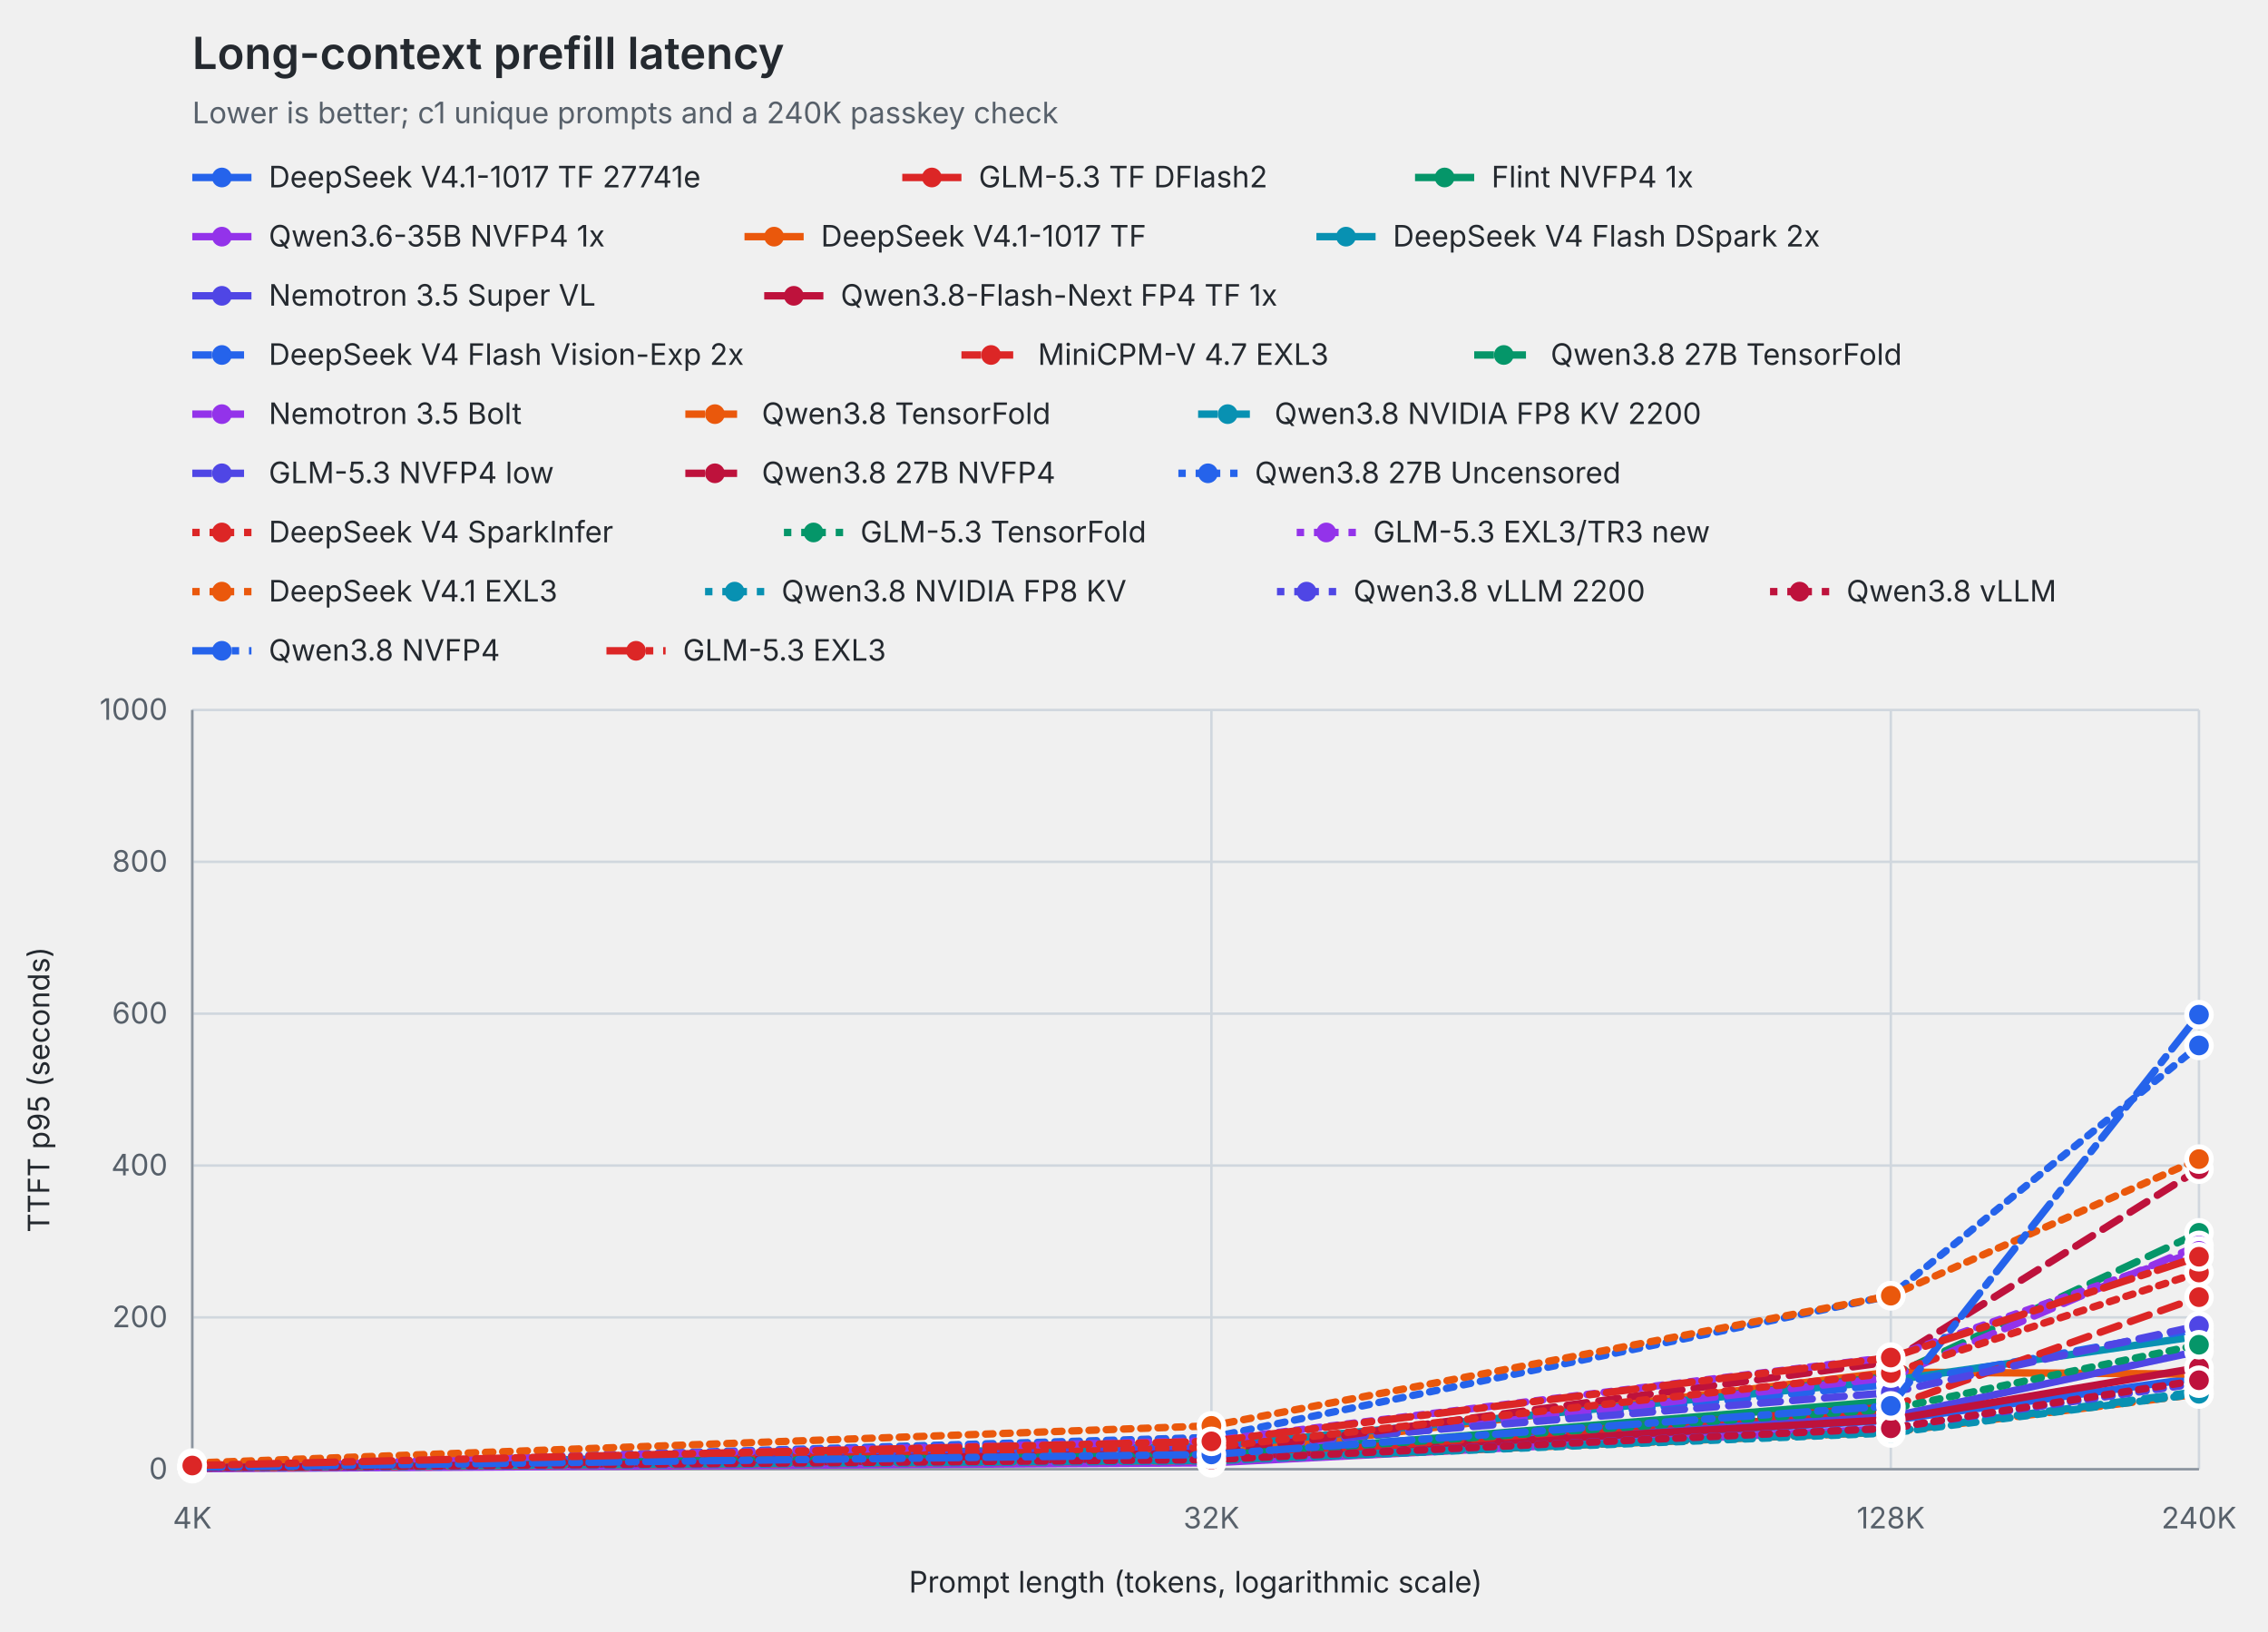
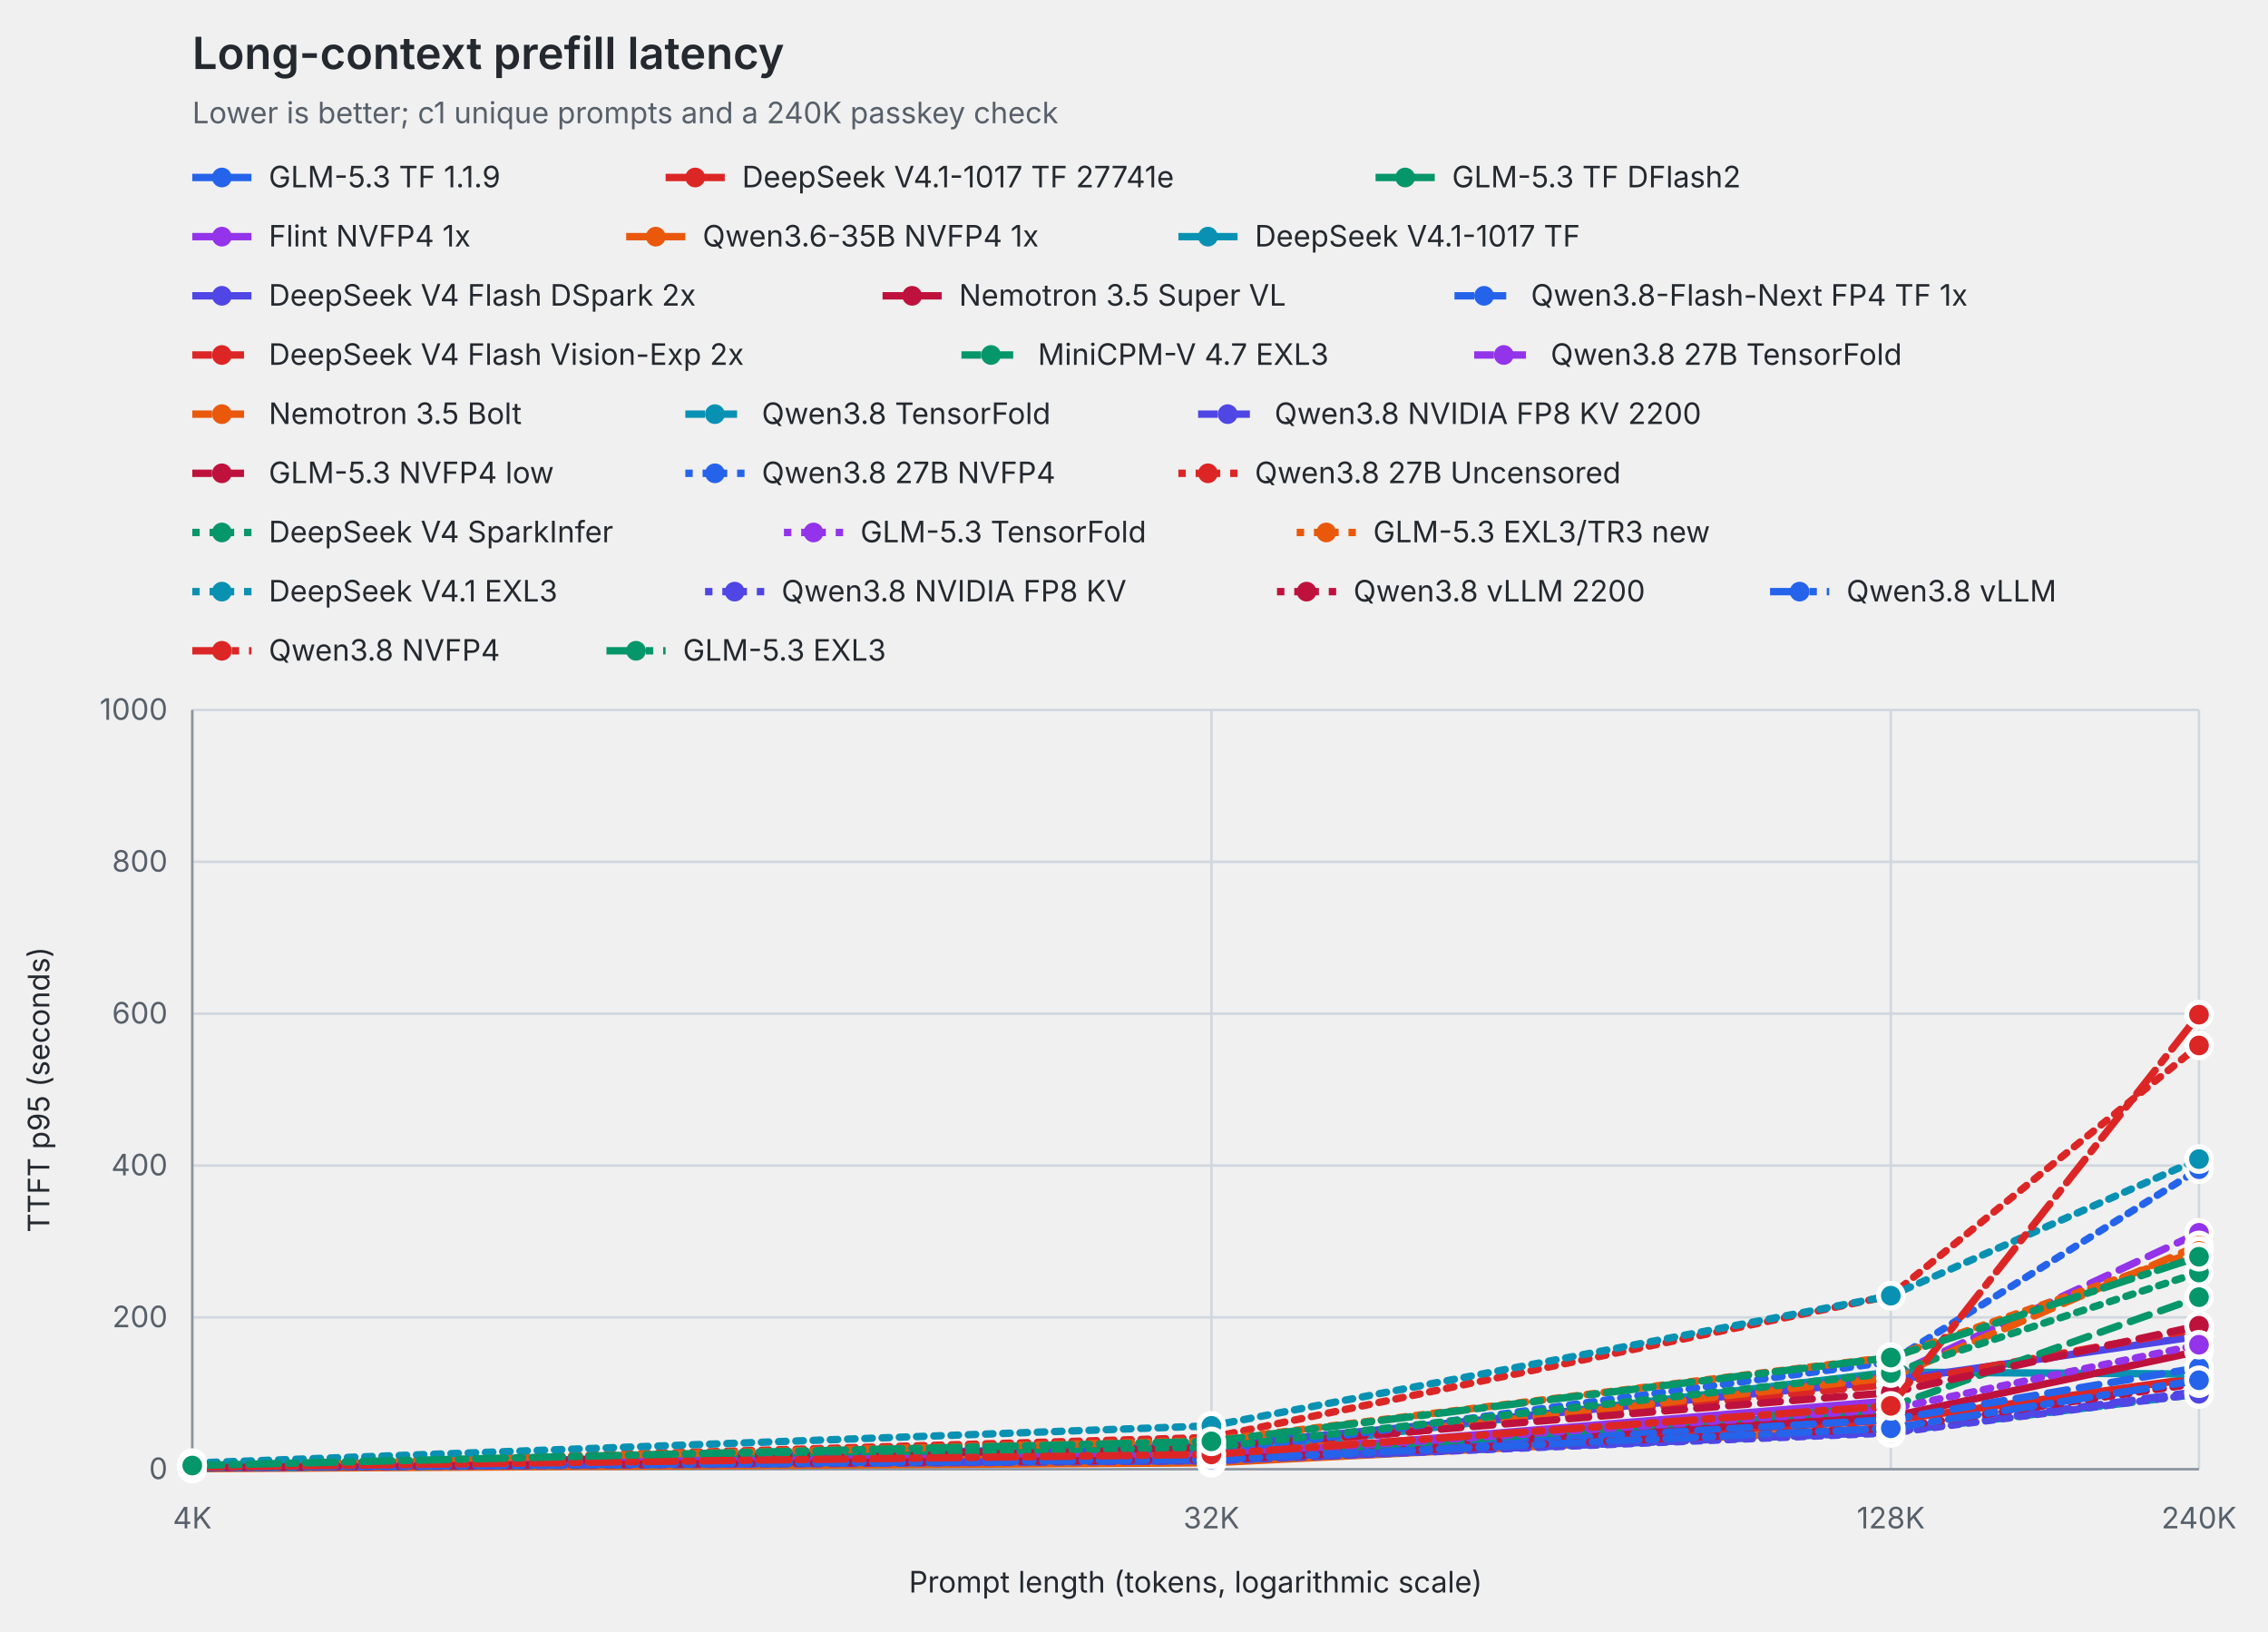
<svg xmlns="http://www.w3.org/2000/svg" width="920" height="662" viewBox="0 0 920 662" role="img" aria-labelledby="title desc">
  <style>
    :root { color-scheme: light dark; }
    text { font-family: ui-sans-serif, system-ui, -apple-system, BlinkMacSystemFont, "Segoe UI", sans-serif; fill: #24292f; font-size: 12px; }
    .title { font-size: 18px; font-weight: 600; }
    .subtitle, .tick { fill: #57606a; }
    .grid { stroke: #d0d7de; stroke-width: 1; }
    .axis { stroke: #8c959f; stroke-width: 1; }
    .series { fill: none; stroke-width: 3; stroke-linejoin: round; stroke-linecap: round; }
    .marker { stroke: #ffffff; stroke-width: 2; }
    @media (prefers-color-scheme: dark) {
      text { fill: #f0f6fc; }
      .subtitle, .tick { fill: #8c959f; }
      .grid { stroke: #30363d; }
      .axis { stroke: #6e7681; }
      .marker { stroke: #0d1117; }
    }
  </style>
  <text class="title" x="78" y="28">Long-context prefill latency</text>
  <text class="subtitle" x="78" y="50">Lower is better; c1 unique prompts and a 240K passkey check</text>
  <line x1="78" y1="72" x2="102" y2="72" stroke="#2563eb" stroke-width="3" stroke-dasharray="" />
  <circle cx="90" cy="72" r="4" fill="#2563eb" />
-   <text x="109" y="76">DeepSeek V4.1-1017 TF 27741e</text>
-   <line x1="366" y1="72" x2="390" y2="72" stroke="#dc2626" stroke-width="3" stroke-dasharray="" />
-   <circle cx="378" cy="72" r="4" fill="#dc2626" />
-   <text x="397" y="76">GLM-5.3 TF DFlash2</text>
-   <line x1="574" y1="72" x2="598" y2="72" stroke="#059669" stroke-width="3" stroke-dasharray="" />
-   <circle cx="586" cy="72" r="4" fill="#059669" />
-   <text x="605" y="76">Flint NVFP4 1x</text>
+   <text x="109" y="76">GLM-5.3 TF 1.1.9</text>
+   <line x1="270" y1="72" x2="294" y2="72" stroke="#dc2626" stroke-width="3" stroke-dasharray="" />
+   <circle cx="282" cy="72" r="4" fill="#dc2626" />
+   <text x="301" y="76">DeepSeek V4.1-1017 TF 27741e</text>
+   <line x1="558" y1="72" x2="582" y2="72" stroke="#059669" stroke-width="3" stroke-dasharray="" />
+   <circle cx="570" cy="72" r="4" fill="#059669" />
+   <text x="589" y="76">GLM-5.3 TF DFlash2</text>
  <line x1="78" y1="96" x2="102" y2="96" stroke="#9333ea" stroke-width="3" stroke-dasharray="" />
  <circle cx="90" cy="96" r="4" fill="#9333ea" />
-   <text x="109" y="100">Qwen3.6-35B NVFP4 1x</text>
-   <line x1="302" y1="96" x2="326" y2="96" stroke="#ea580c" stroke-width="3" stroke-dasharray="" />
-   <circle cx="314" cy="96" r="4" fill="#ea580c" />
-   <text x="333" y="100">DeepSeek V4.1-1017 TF</text>
-   <line x1="534" y1="96" x2="558" y2="96" stroke="#0891b2" stroke-width="3" stroke-dasharray="" />
-   <circle cx="546" cy="96" r="4" fill="#0891b2" />
-   <text x="565" y="100">DeepSeek V4 Flash DSpark 2x</text>
+   <text x="109" y="100">Flint NVFP4 1x</text>
+   <line x1="254" y1="96" x2="278" y2="96" stroke="#ea580c" stroke-width="3" stroke-dasharray="" />
+   <circle cx="266" cy="96" r="4" fill="#ea580c" />
+   <text x="285" y="100">Qwen3.6-35B NVFP4 1x</text>
+   <line x1="478" y1="96" x2="502" y2="96" stroke="#0891b2" stroke-width="3" stroke-dasharray="" />
+   <circle cx="490" cy="96" r="4" fill="#0891b2" />
+   <text x="509" y="100">DeepSeek V4.1-1017 TF</text>
  <line x1="78" y1="120" x2="102" y2="120" stroke="#4f46e5" stroke-width="3" stroke-dasharray="" />
  <circle cx="90" cy="120" r="4" fill="#4f46e5" />
-   <text x="109" y="124">Nemotron 3.5 Super VL</text>
-   <line x1="310" y1="120" x2="334" y2="120" stroke="#be123c" stroke-width="3" stroke-dasharray="" />
-   <circle cx="322" cy="120" r="4" fill="#be123c" />
-   <text x="341" y="124">Qwen3.8-Flash-Next FP4 TF 1x</text>
-   <line x1="78" y1="144" x2="102" y2="144" stroke="#2563eb" stroke-width="3" stroke-dasharray="8 5" />
-   <circle cx="90" cy="144" r="4" fill="#2563eb" />
+   <text x="109" y="124">DeepSeek V4 Flash DSpark 2x</text>
+   <line x1="358" y1="120" x2="382" y2="120" stroke="#be123c" stroke-width="3" stroke-dasharray="" />
+   <circle cx="370" cy="120" r="4" fill="#be123c" />
+   <text x="389" y="124">Nemotron 3.5 Super VL</text>
+   <line x1="590" y1="120" x2="614" y2="120" stroke="#2563eb" stroke-width="3" stroke-dasharray="8 5" />
+   <circle cx="602" cy="120" r="4" fill="#2563eb" />
+   <text x="621" y="124">Qwen3.8-Flash-Next FP4 TF 1x</text>
+   <line x1="78" y1="144" x2="102" y2="144" stroke="#dc2626" stroke-width="3" stroke-dasharray="8 5" />
+   <circle cx="90" cy="144" r="4" fill="#dc2626" />
  <text x="109" y="148">DeepSeek V4 Flash Vision-Exp 2x</text>
-   <line x1="390" y1="144" x2="414" y2="144" stroke="#dc2626" stroke-width="3" stroke-dasharray="8 5" />
-   <circle cx="402" cy="144" r="4" fill="#dc2626" />
+   <line x1="390" y1="144" x2="414" y2="144" stroke="#059669" stroke-width="3" stroke-dasharray="8 5" />
+   <circle cx="402" cy="144" r="4" fill="#059669" />
  <text x="421" y="148">MiniCPM-V 4.7 EXL3</text>
-   <line x1="598" y1="144" x2="622" y2="144" stroke="#059669" stroke-width="3" stroke-dasharray="8 5" />
-   <circle cx="610" cy="144" r="4" fill="#059669" />
+   <line x1="598" y1="144" x2="622" y2="144" stroke="#9333ea" stroke-width="3" stroke-dasharray="8 5" />
+   <circle cx="610" cy="144" r="4" fill="#9333ea" />
  <text x="629" y="148">Qwen3.8 27B TensorFold</text>
-   <line x1="78" y1="168" x2="102" y2="168" stroke="#9333ea" stroke-width="3" stroke-dasharray="8 5" />
-   <circle cx="90" cy="168" r="4" fill="#9333ea" />
+   <line x1="78" y1="168" x2="102" y2="168" stroke="#ea580c" stroke-width="3" stroke-dasharray="8 5" />
+   <circle cx="90" cy="168" r="4" fill="#ea580c" />
  <text x="109" y="172">Nemotron 3.5 Bolt</text>
-   <line x1="278" y1="168" x2="302" y2="168" stroke="#ea580c" stroke-width="3" stroke-dasharray="8 5" />
-   <circle cx="290" cy="168" r="4" fill="#ea580c" />
+   <line x1="278" y1="168" x2="302" y2="168" stroke="#0891b2" stroke-width="3" stroke-dasharray="8 5" />
+   <circle cx="290" cy="168" r="4" fill="#0891b2" />
  <text x="309" y="172">Qwen3.8 TensorFold</text>
-   <line x1="486" y1="168" x2="510" y2="168" stroke="#0891b2" stroke-width="3" stroke-dasharray="8 5" />
-   <circle cx="498" cy="168" r="4" fill="#0891b2" />
+   <line x1="486" y1="168" x2="510" y2="168" stroke="#4f46e5" stroke-width="3" stroke-dasharray="8 5" />
+   <circle cx="498" cy="168" r="4" fill="#4f46e5" />
  <text x="517" y="172">Qwen3.8 NVIDIA FP8 KV 2200</text>
-   <line x1="78" y1="192" x2="102" y2="192" stroke="#4f46e5" stroke-width="3" stroke-dasharray="8 5" />
-   <circle cx="90" cy="192" r="4" fill="#4f46e5" />
+   <line x1="78" y1="192" x2="102" y2="192" stroke="#be123c" stroke-width="3" stroke-dasharray="8 5" />
+   <circle cx="90" cy="192" r="4" fill="#be123c" />
  <text x="109" y="196">GLM-5.3 NVFP4 low</text>
-   <line x1="278" y1="192" x2="302" y2="192" stroke="#be123c" stroke-width="3" stroke-dasharray="8 5" />
-   <circle cx="290" cy="192" r="4" fill="#be123c" />
+   <line x1="278" y1="192" x2="302" y2="192" stroke="#2563eb" stroke-width="3" stroke-dasharray="3 4" />
+   <circle cx="290" cy="192" r="4" fill="#2563eb" />
  <text x="309" y="196">Qwen3.8 27B NVFP4</text>
-   <line x1="478" y1="192" x2="502" y2="192" stroke="#2563eb" stroke-width="3" stroke-dasharray="3 4" />
-   <circle cx="490" cy="192" r="4" fill="#2563eb" />
+   <line x1="478" y1="192" x2="502" y2="192" stroke="#dc2626" stroke-width="3" stroke-dasharray="3 4" />
+   <circle cx="490" cy="192" r="4" fill="#dc2626" />
  <text x="509" y="196">Qwen3.8 27B Uncensored</text>
-   <line x1="78" y1="216" x2="102" y2="216" stroke="#dc2626" stroke-width="3" stroke-dasharray="3 4" />
-   <circle cx="90" cy="216" r="4" fill="#dc2626" />
+   <line x1="78" y1="216" x2="102" y2="216" stroke="#059669" stroke-width="3" stroke-dasharray="3 4" />
+   <circle cx="90" cy="216" r="4" fill="#059669" />
  <text x="109" y="220">DeepSeek V4 SparkInfer</text>
-   <line x1="318" y1="216" x2="342" y2="216" stroke="#059669" stroke-width="3" stroke-dasharray="3 4" />
-   <circle cx="330" cy="216" r="4" fill="#059669" />
+   <line x1="318" y1="216" x2="342" y2="216" stroke="#9333ea" stroke-width="3" stroke-dasharray="3 4" />
+   <circle cx="330" cy="216" r="4" fill="#9333ea" />
  <text x="349" y="220">GLM-5.3 TensorFold</text>
-   <line x1="526" y1="216" x2="550" y2="216" stroke="#9333ea" stroke-width="3" stroke-dasharray="3 4" />
-   <circle cx="538" cy="216" r="4" fill="#9333ea" />
+   <line x1="526" y1="216" x2="550" y2="216" stroke="#ea580c" stroke-width="3" stroke-dasharray="3 4" />
+   <circle cx="538" cy="216" r="4" fill="#ea580c" />
  <text x="557" y="220">GLM-5.3 EXL3/TR3 new</text>
-   <line x1="78" y1="240" x2="102" y2="240" stroke="#ea580c" stroke-width="3" stroke-dasharray="3 4" />
-   <circle cx="90" cy="240" r="4" fill="#ea580c" />
+   <line x1="78" y1="240" x2="102" y2="240" stroke="#0891b2" stroke-width="3" stroke-dasharray="3 4" />
+   <circle cx="90" cy="240" r="4" fill="#0891b2" />
  <text x="109" y="244">DeepSeek V4.1 EXL3</text>
-   <line x1="286" y1="240" x2="310" y2="240" stroke="#0891b2" stroke-width="3" stroke-dasharray="3 4" />
-   <circle cx="298" cy="240" r="4" fill="#0891b2" />
+   <line x1="286" y1="240" x2="310" y2="240" stroke="#4f46e5" stroke-width="3" stroke-dasharray="3 4" />
+   <circle cx="298" cy="240" r="4" fill="#4f46e5" />
  <text x="317" y="244">Qwen3.8 NVIDIA FP8 KV</text>
-   <line x1="518" y1="240" x2="542" y2="240" stroke="#4f46e5" stroke-width="3" stroke-dasharray="3 4" />
-   <circle cx="530" cy="240" r="4" fill="#4f46e5" />
+   <line x1="518" y1="240" x2="542" y2="240" stroke="#be123c" stroke-width="3" stroke-dasharray="3 4" />
+   <circle cx="530" cy="240" r="4" fill="#be123c" />
  <text x="549" y="244">Qwen3.8 vLLM 2200</text>
-   <line x1="718" y1="240" x2="742" y2="240" stroke="#be123c" stroke-width="3" stroke-dasharray="3 4" />
-   <circle cx="730" cy="240" r="4" fill="#be123c" />
+   <line x1="718" y1="240" x2="742" y2="240" stroke="#2563eb" stroke-width="3" stroke-dasharray="12 4 3 4" />
+   <circle cx="730" cy="240" r="4" fill="#2563eb" />
  <text x="749" y="244">Qwen3.8 vLLM</text>
-   <line x1="78" y1="264" x2="102" y2="264" stroke="#2563eb" stroke-width="3" stroke-dasharray="12 4 3 4" />
-   <circle cx="90" cy="264" r="4" fill="#2563eb" />
+   <line x1="78" y1="264" x2="102" y2="264" stroke="#dc2626" stroke-width="3" stroke-dasharray="12 4 3 4" />
+   <circle cx="90" cy="264" r="4" fill="#dc2626" />
  <text x="109" y="268">Qwen3.8 NVFP4</text>
-   <line x1="246" y1="264" x2="270" y2="264" stroke="#dc2626" stroke-width="3" stroke-dasharray="12 4 3 4" />
-   <circle cx="258" cy="264" r="4" fill="#dc2626" />
+   <line x1="246" y1="264" x2="270" y2="264" stroke="#059669" stroke-width="3" stroke-dasharray="12 4 3 4" />
+   <circle cx="258" cy="264" r="4" fill="#059669" />
  <text x="277" y="268">GLM-5.3 EXL3</text>
  <line class="grid" x1="78" y1="596.0" x2="892" y2="596.0" />
  <text class="tick" x="68" y="600.0" text-anchor="end">0</text>
  <line class="grid" x1="78" y1="534.4" x2="892" y2="534.4" />
  <text class="tick" x="68" y="538.4" text-anchor="end">200</text>
  <line class="grid" x1="78" y1="472.8" x2="892" y2="472.8" />
  <text class="tick" x="68" y="476.8" text-anchor="end">400</text>
  <line class="grid" x1="78" y1="411.2" x2="892" y2="411.2" />
  <text class="tick" x="68" y="415.2" text-anchor="end">600</text>
  <line class="grid" x1="78" y1="349.6" x2="892" y2="349.6" />
  <text class="tick" x="68" y="353.6" text-anchor="end">800</text>
  <line class="grid" x1="78" y1="288.0" x2="892" y2="288.0" />
  <text class="tick" x="68" y="292.0" text-anchor="end">1000</text>
  <line class="grid" x1="78.0" y1="288" x2="78.0" y2="596" />
  <text class="tick" x="78.0" y="620" text-anchor="middle">4K</text>
  <line class="grid" x1="491.4" y1="288" x2="491.4" y2="596" />
  <text class="tick" x="491.4" y="620" text-anchor="middle">32K</text>
  <line class="grid" x1="767.0" y1="288" x2="767.0" y2="596" />
  <text class="tick" x="767.0" y="620" text-anchor="middle">128K</text>
  <line class="grid" x1="892.0" y1="288" x2="892.0" y2="596" />
  <text class="tick" x="892.0" y="620" text-anchor="middle">240K</text>
  <line class="axis" x1="78" y1="596" x2="892" y2="596" />
  <line class="axis" x1="78" y1="288" x2="78" y2="596" />
  <text x="485.0" y="646" text-anchor="middle">Prompt length (tokens, logarithmic scale)</text>
  <text transform="translate(20 442.0) rotate(-90)" text-anchor="middle">TTFT p95 (seconds)</text>
-   <path class="series" d="M 78.0 595.3 L 491.4 591.3 L 767.0 576.2 L 892.0 558.9" stroke="#2563eb" stroke-dasharray="" />
-   <circle class="marker" cx="78.0" cy="595.3" r="5" fill="#2563eb" />
-   <circle class="marker" cx="491.4" cy="591.3" r="5" fill="#2563eb" />
-   <circle class="marker" cx="767.0" cy="576.2" r="5" fill="#2563eb" />
-   <circle class="marker" cx="892.0" cy="558.9" r="5" fill="#2563eb" />
-   <path class="series" d="M 78.0 594.7 L 491.4 590.7 L 767.0 573.2" stroke="#dc2626" stroke-dasharray="" />
-   <circle class="marker" cx="78.0" cy="594.7" r="5" fill="#dc2626" />
-   <circle class="marker" cx="491.4" cy="590.7" r="5" fill="#dc2626" />
-   <circle class="marker" cx="767.0" cy="573.2" r="5" fill="#dc2626" />
-   <path class="series" d="M 78.0 595.4 L 491.4 590.8 L 767.0 568.3" stroke="#059669" stroke-dasharray="" />
-   <circle class="marker" cx="78.0" cy="595.4" r="5" fill="#059669" />
-   <circle class="marker" cx="491.4" cy="590.8" r="5" fill="#059669" />
-   <circle class="marker" cx="767.0" cy="568.3" r="5" fill="#059669" />
-   <path class="series" d="M 78.0 595.8 L 491.4 593.4 L 767.0 579.5" stroke="#9333ea" stroke-dasharray="" />
-   <circle class="marker" cx="78.0" cy="595.8" r="5" fill="#9333ea" />
-   <circle class="marker" cx="491.4" cy="593.4" r="5" fill="#9333ea" />
-   <circle class="marker" cx="767.0" cy="579.5" r="5" fill="#9333ea" />
-   <path class="series" d="M 78.0 595.3 L 491.4 590.0 L 767.0 556.6 L 892.0 557.4" stroke="#ea580c" stroke-dasharray="" />
-   <circle class="marker" cx="78.0" cy="595.3" r="5" fill="#ea580c" />
-   <circle class="marker" cx="491.4" cy="590.0" r="5" fill="#ea580c" />
-   <circle class="marker" cx="767.0" cy="556.6" r="5" fill="#ea580c" />
-   <circle class="marker" cx="892.0" cy="557.4" r="5" fill="#ea580c" />
-   <path class="series" d="M 78.0 595.3 L 491.4 586.6 L 767.0 560.0 L 892.0 542.0" stroke="#0891b2" stroke-dasharray="" />
+   <path class="series" d="M 78.0 595.2 L 491.4 590.1 L 767.0 572.3" stroke="#2563eb" stroke-dasharray="" />
+   <circle class="marker" cx="78.0" cy="595.2" r="5" fill="#2563eb" />
+   <circle class="marker" cx="491.4" cy="590.1" r="5" fill="#2563eb" />
+   <circle class="marker" cx="767.0" cy="572.3" r="5" fill="#2563eb" />
+   <path class="series" d="M 78.0 595.3 L 491.4 591.3 L 767.0 576.2 L 892.0 558.9" stroke="#dc2626" stroke-dasharray="" />
+   <circle class="marker" cx="78.0" cy="595.3" r="5" fill="#dc2626" />
+   <circle class="marker" cx="491.4" cy="591.3" r="5" fill="#dc2626" />
+   <circle class="marker" cx="767.0" cy="576.2" r="5" fill="#dc2626" />
+   <circle class="marker" cx="892.0" cy="558.9" r="5" fill="#dc2626" />
+   <path class="series" d="M 78.0 594.7 L 491.4 590.7 L 767.0 573.2" stroke="#059669" stroke-dasharray="" />
+   <circle class="marker" cx="78.0" cy="594.7" r="5" fill="#059669" />
+   <circle class="marker" cx="491.4" cy="590.7" r="5" fill="#059669" />
+   <circle class="marker" cx="767.0" cy="573.2" r="5" fill="#059669" />
+   <path class="series" d="M 78.0 595.4 L 491.4 590.8 L 767.0 568.3" stroke="#9333ea" stroke-dasharray="" />
+   <circle class="marker" cx="78.0" cy="595.4" r="5" fill="#9333ea" />
+   <circle class="marker" cx="491.4" cy="590.8" r="5" fill="#9333ea" />
+   <circle class="marker" cx="767.0" cy="568.3" r="5" fill="#9333ea" />
+   <path class="series" d="M 78.0 595.8 L 491.4 593.4 L 767.0 579.5" stroke="#ea580c" stroke-dasharray="" />
+   <circle class="marker" cx="78.0" cy="595.8" r="5" fill="#ea580c" />
+   <circle class="marker" cx="491.4" cy="593.4" r="5" fill="#ea580c" />
+   <circle class="marker" cx="767.0" cy="579.5" r="5" fill="#ea580c" />
+   <path class="series" d="M 78.0 595.3 L 491.4 590.0 L 767.0 556.6 L 892.0 557.4" stroke="#0891b2" stroke-dasharray="" />
  <circle class="marker" cx="78.0" cy="595.3" r="5" fill="#0891b2" />
-   <circle class="marker" cx="491.4" cy="586.6" r="5" fill="#0891b2" />
-   <circle class="marker" cx="767.0" cy="560.0" r="5" fill="#0891b2" />
-   <circle class="marker" cx="892.0" cy="542.0" r="5" fill="#0891b2" />
-   <path class="series" d="M 78.0 595.4 L 491.4 591.4 L 767.0 574.7 L 892.0 548.1" stroke="#4f46e5" stroke-dasharray="" />
-   <circle class="marker" cx="78.0" cy="595.4" r="5" fill="#4f46e5" />
-   <circle class="marker" cx="491.4" cy="591.4" r="5" fill="#4f46e5" />
-   <circle class="marker" cx="767.0" cy="574.7" r="5" fill="#4f46e5" />
-   <circle class="marker" cx="892.0" cy="548.1" r="5" fill="#4f46e5" />
-   <path class="series" d="M 78.0 595.4 L 491.4 591.4 L 767.0 575.9 L 892.0 554.8" stroke="#be123c" stroke-dasharray="" />
+   <circle class="marker" cx="491.4" cy="590.0" r="5" fill="#0891b2" />
+   <circle class="marker" cx="767.0" cy="556.6" r="5" fill="#0891b2" />
+   <circle class="marker" cx="892.0" cy="557.4" r="5" fill="#0891b2" />
+   <path class="series" d="M 78.0 595.3 L 491.4 586.6 L 767.0 560.0 L 892.0 542.0" stroke="#4f46e5" stroke-dasharray="" />
+   <circle class="marker" cx="78.0" cy="595.3" r="5" fill="#4f46e5" />
+   <circle class="marker" cx="491.4" cy="586.6" r="5" fill="#4f46e5" />
+   <circle class="marker" cx="767.0" cy="560.0" r="5" fill="#4f46e5" />
+   <circle class="marker" cx="892.0" cy="542.0" r="5" fill="#4f46e5" />
+   <path class="series" d="M 78.0 595.4 L 491.4 591.4 L 767.0 574.7 L 892.0 548.1" stroke="#be123c" stroke-dasharray="" />
  <circle class="marker" cx="78.0" cy="595.4" r="5" fill="#be123c" />
  <circle class="marker" cx="491.4" cy="591.4" r="5" fill="#be123c" />
-   <circle class="marker" cx="767.0" cy="575.9" r="5" fill="#be123c" />
-   <circle class="marker" cx="892.0" cy="554.8" r="5" fill="#be123c" />
-   <path class="series" d="M 78.0 594.8 L 491.4 588.9 L 767.0 561.5 L 892.0 539.0" stroke="#2563eb" stroke-dasharray="8 5" />
-   <circle class="marker" cx="78.0" cy="594.8" r="5" fill="#2563eb" />
-   <circle class="marker" cx="491.4" cy="588.9" r="5" fill="#2563eb" />
-   <circle class="marker" cx="767.0" cy="561.5" r="5" fill="#2563eb" />
-   <circle class="marker" cx="892.0" cy="539.0" r="5" fill="#2563eb" />
-   <path class="series" d="M 78.0 595.5 L 491.4 591.9 L 767.0 570.7 L 892.0 526.2" stroke="#dc2626" stroke-dasharray="8 5" />
-   <circle class="marker" cx="78.0" cy="595.5" r="5" fill="#dc2626" />
-   <circle class="marker" cx="491.4" cy="591.9" r="5" fill="#dc2626" />
-   <circle class="marker" cx="767.0" cy="570.7" r="5" fill="#dc2626" />
-   <circle class="marker" cx="892.0" cy="526.2" r="5" fill="#dc2626" />
-   <path class="series" d="M 78.0 595.2 L 491.4 589.7 L 767.0 558.3 L 892.0 500.1" stroke="#059669" stroke-dasharray="8 5" />
-   <circle class="marker" cx="78.0" cy="595.2" r="5" fill="#059669" />
-   <circle class="marker" cx="491.4" cy="589.7" r="5" fill="#059669" />
-   <circle class="marker" cx="767.0" cy="558.3" r="5" fill="#059669" />
-   <circle class="marker" cx="892.0" cy="500.1" r="5" fill="#059669" />
-   <path class="series" d="M 78.0 595.2 L 491.4 589.2 L 767.0 558.8 L 892.0 505.2" stroke="#9333ea" stroke-dasharray="8 5" />
+   <circle class="marker" cx="767.0" cy="574.7" r="5" fill="#be123c" />
+   <circle class="marker" cx="892.0" cy="548.1" r="5" fill="#be123c" />
+   <path class="series" d="M 78.0 595.4 L 491.4 591.4 L 767.0 575.9 L 892.0 554.8" stroke="#2563eb" stroke-dasharray="8 5" />
+   <circle class="marker" cx="78.0" cy="595.4" r="5" fill="#2563eb" />
+   <circle class="marker" cx="491.4" cy="591.4" r="5" fill="#2563eb" />
+   <circle class="marker" cx="767.0" cy="575.9" r="5" fill="#2563eb" />
+   <circle class="marker" cx="892.0" cy="554.8" r="5" fill="#2563eb" />
+   <path class="series" d="M 78.0 594.8 L 491.4 588.9 L 767.0 561.5 L 892.0 539.0" stroke="#dc2626" stroke-dasharray="8 5" />
+   <circle class="marker" cx="78.0" cy="594.8" r="5" fill="#dc2626" />
+   <circle class="marker" cx="491.4" cy="588.9" r="5" fill="#dc2626" />
+   <circle class="marker" cx="767.0" cy="561.5" r="5" fill="#dc2626" />
+   <circle class="marker" cx="892.0" cy="539.0" r="5" fill="#dc2626" />
+   <path class="series" d="M 78.0 595.5 L 491.4 591.9 L 767.0 570.7 L 892.0 526.2" stroke="#059669" stroke-dasharray="8 5" />
+   <circle class="marker" cx="78.0" cy="595.5" r="5" fill="#059669" />
+   <circle class="marker" cx="491.4" cy="591.9" r="5" fill="#059669" />
+   <circle class="marker" cx="767.0" cy="570.7" r="5" fill="#059669" />
+   <circle class="marker" cx="892.0" cy="526.2" r="5" fill="#059669" />
+   <path class="series" d="M 78.0 595.2 L 491.4 589.7 L 767.0 558.3 L 892.0 500.1" stroke="#9333ea" stroke-dasharray="8 5" />
  <circle class="marker" cx="78.0" cy="595.2" r="5" fill="#9333ea" />
-   <circle class="marker" cx="491.4" cy="589.2" r="5" fill="#9333ea" />
-   <circle class="marker" cx="767.0" cy="558.8" r="5" fill="#9333ea" />
-   <circle class="marker" cx="892.0" cy="505.2" r="5" fill="#9333ea" />
-   <path class="series" d="M 78.0 595.5 L 491.4 592.5 L 767.0 580.9 L 892.0 565.5" stroke="#ea580c" stroke-dasharray="8 5" />
-   <circle class="marker" cx="78.0" cy="595.5" r="5" fill="#ea580c" />
-   <circle class="marker" cx="491.4" cy="592.5" r="5" fill="#ea580c" />
-   <circle class="marker" cx="767.0" cy="580.9" r="5" fill="#ea580c" />
-   <circle class="marker" cx="892.0" cy="565.5" r="5" fill="#ea580c" />
-   <path class="series" d="M 78.0 595.3 L 491.4 592.4 L 767.0 580.8 L 892.0 564.5" stroke="#0891b2" stroke-dasharray="8 5" />
-   <circle class="marker" cx="78.0" cy="595.3" r="5" fill="#0891b2" />
-   <circle class="marker" cx="491.4" cy="592.4" r="5" fill="#0891b2" />
-   <circle class="marker" cx="767.0" cy="580.8" r="5" fill="#0891b2" />
-   <circle class="marker" cx="892.0" cy="564.5" r="5" fill="#0891b2" />
-   <path class="series" d="M 78.0 595.1 L 491.4 587.3 L 767.0 564.9 L 892.0 537.8" stroke="#4f46e5" stroke-dasharray="8 5" />
-   <circle class="marker" cx="78.0" cy="595.1" r="5" fill="#4f46e5" />
-   <circle class="marker" cx="491.4" cy="587.3" r="5" fill="#4f46e5" />
-   <circle class="marker" cx="767.0" cy="564.9" r="5" fill="#4f46e5" />
-   <circle class="marker" cx="892.0" cy="537.8" r="5" fill="#4f46e5" />
-   <path class="series" d="M 78.0 595.4 L 491.4 589.5 L 767.0 552.4 L 892.0 474.3" stroke="#be123c" stroke-dasharray="8 5" />
-   <circle class="marker" cx="78.0" cy="595.4" r="5" fill="#be123c" />
-   <circle class="marker" cx="491.4" cy="589.5" r="5" fill="#be123c" />
-   <circle class="marker" cx="767.0" cy="552.4" r="5" fill="#be123c" />
-   <circle class="marker" cx="892.0" cy="474.3" r="5" fill="#be123c" />
-   <path class="series" d="M 78.0 594.9 L 491.4 583.1 L 767.0 525.6 L 892.0 424.1" stroke="#2563eb" stroke-dasharray="3 4" />
-   <circle class="marker" cx="78.0" cy="594.9" r="5" fill="#2563eb" />
-   <circle class="marker" cx="491.4" cy="583.1" r="5" fill="#2563eb" />
-   <circle class="marker" cx="767.0" cy="525.6" r="5" fill="#2563eb" />
-   <circle class="marker" cx="892.0" cy="424.1" r="5" fill="#2563eb" />
-   <path class="series" d="M 78.0 594.8 L 491.4 587.1 L 767.0 557.0 L 892.0 516.2" stroke="#dc2626" stroke-dasharray="3 4" />
-   <circle class="marker" cx="78.0" cy="594.8" r="5" fill="#dc2626" />
-   <circle class="marker" cx="491.4" cy="587.1" r="5" fill="#dc2626" />
-   <circle class="marker" cx="767.0" cy="557.0" r="5" fill="#dc2626" />
-   <circle class="marker" cx="892.0" cy="516.2" r="5" fill="#dc2626" />
-   <path class="series" d="M 78.0 594.8 L 491.4 590.4 L 767.0 571.6 L 892.0 545.5" stroke="#059669" stroke-dasharray="3 4" />
+   <circle class="marker" cx="491.4" cy="589.7" r="5" fill="#9333ea" />
+   <circle class="marker" cx="767.0" cy="558.3" r="5" fill="#9333ea" />
+   <circle class="marker" cx="892.0" cy="500.1" r="5" fill="#9333ea" />
+   <path class="series" d="M 78.0 595.2 L 491.4 589.2 L 767.0 558.8 L 892.0 505.2" stroke="#ea580c" stroke-dasharray="8 5" />
+   <circle class="marker" cx="78.0" cy="595.2" r="5" fill="#ea580c" />
+   <circle class="marker" cx="491.4" cy="589.2" r="5" fill="#ea580c" />
+   <circle class="marker" cx="767.0" cy="558.8" r="5" fill="#ea580c" />
+   <circle class="marker" cx="892.0" cy="505.2" r="5" fill="#ea580c" />
+   <path class="series" d="M 78.0 595.5 L 491.4 592.5 L 767.0 580.9 L 892.0 565.5" stroke="#0891b2" stroke-dasharray="8 5" />
+   <circle class="marker" cx="78.0" cy="595.5" r="5" fill="#0891b2" />
+   <circle class="marker" cx="491.4" cy="592.5" r="5" fill="#0891b2" />
+   <circle class="marker" cx="767.0" cy="580.9" r="5" fill="#0891b2" />
+   <circle class="marker" cx="892.0" cy="565.5" r="5" fill="#0891b2" />
+   <path class="series" d="M 78.0 595.3 L 491.4 592.4 L 767.0 580.8 L 892.0 564.5" stroke="#4f46e5" stroke-dasharray="8 5" />
+   <circle class="marker" cx="78.0" cy="595.3" r="5" fill="#4f46e5" />
+   <circle class="marker" cx="491.4" cy="592.4" r="5" fill="#4f46e5" />
+   <circle class="marker" cx="767.0" cy="580.8" r="5" fill="#4f46e5" />
+   <circle class="marker" cx="892.0" cy="564.5" r="5" fill="#4f46e5" />
+   <path class="series" d="M 78.0 595.1 L 491.4 587.3 L 767.0 564.9 L 892.0 537.8" stroke="#be123c" stroke-dasharray="8 5" />
+   <circle class="marker" cx="78.0" cy="595.1" r="5" fill="#be123c" />
+   <circle class="marker" cx="491.4" cy="587.3" r="5" fill="#be123c" />
+   <circle class="marker" cx="767.0" cy="564.9" r="5" fill="#be123c" />
+   <circle class="marker" cx="892.0" cy="537.8" r="5" fill="#be123c" />
+   <path class="series" d="M 78.0 595.4 L 491.4 589.5 L 767.0 552.4 L 892.0 474.3" stroke="#2563eb" stroke-dasharray="3 4" />
+   <circle class="marker" cx="78.0" cy="595.4" r="5" fill="#2563eb" />
+   <circle class="marker" cx="491.4" cy="589.5" r="5" fill="#2563eb" />
+   <circle class="marker" cx="767.0" cy="552.4" r="5" fill="#2563eb" />
+   <circle class="marker" cx="892.0" cy="474.3" r="5" fill="#2563eb" />
+   <path class="series" d="M 78.0 594.9 L 491.4 583.1 L 767.0 525.6 L 892.0 424.1" stroke="#dc2626" stroke-dasharray="3 4" />
+   <circle class="marker" cx="78.0" cy="594.9" r="5" fill="#dc2626" />
+   <circle class="marker" cx="491.4" cy="583.1" r="5" fill="#dc2626" />
+   <circle class="marker" cx="767.0" cy="525.6" r="5" fill="#dc2626" />
+   <circle class="marker" cx="892.0" cy="424.1" r="5" fill="#dc2626" />
+   <path class="series" d="M 78.0 594.8 L 491.4 587.1 L 767.0 557.0 L 892.0 516.2" stroke="#059669" stroke-dasharray="3 4" />
  <circle class="marker" cx="78.0" cy="594.8" r="5" fill="#059669" />
-   <circle class="marker" cx="491.4" cy="590.4" r="5" fill="#059669" />
-   <circle class="marker" cx="767.0" cy="571.6" r="5" fill="#059669" />
-   <circle class="marker" cx="892.0" cy="545.5" r="5" fill="#059669" />
-   <path class="series" d="M 78.0 594.4 L 491.4 584.4 L 767.0 550.5 L 892.0 507.4" stroke="#9333ea" stroke-dasharray="3 4" />
-   <circle class="marker" cx="78.0" cy="594.4" r="5" fill="#9333ea" />
-   <circle class="marker" cx="491.4" cy="584.4" r="5" fill="#9333ea" />
-   <circle class="marker" cx="767.0" cy="550.5" r="5" fill="#9333ea" />
-   <circle class="marker" cx="892.0" cy="507.4" r="5" fill="#9333ea" />
-   <path class="series" d="M 78.0 593.5 L 491.4 578.4 L 767.0 525.6 L 892.0 470.2" stroke="#ea580c" stroke-dasharray="3 4" />
-   <circle class="marker" cx="78.0" cy="593.5" r="5" fill="#ea580c" />
-   <circle class="marker" cx="491.4" cy="578.4" r="5" fill="#ea580c" />
-   <circle class="marker" cx="767.0" cy="525.6" r="5" fill="#ea580c" />
-   <circle class="marker" cx="892.0" cy="470.2" r="5" fill="#ea580c" />
-   <path class="series" d="M 78.0 595.5 L 491.4 592.6 L 767.0 581.3 L 892.0 565.4" stroke="#0891b2" stroke-dasharray="3 4" />
-   <circle class="marker" cx="78.0" cy="595.5" r="5" fill="#0891b2" />
-   <circle class="marker" cx="491.4" cy="592.6" r="5" fill="#0891b2" />
-   <circle class="marker" cx="767.0" cy="581.3" r="5" fill="#0891b2" />
-   <circle class="marker" cx="892.0" cy="565.4" r="5" fill="#0891b2" />
-   <path class="series" d="M 78.0 595.4 L 491.4 592.1 L 767.0 579.3 L 892.0 561.1" stroke="#4f46e5" stroke-dasharray="3 4" />
-   <circle class="marker" cx="78.0" cy="595.4" r="5" fill="#4f46e5" />
-   <circle class="marker" cx="491.4" cy="592.1" r="5" fill="#4f46e5" />
-   <circle class="marker" cx="767.0" cy="579.3" r="5" fill="#4f46e5" />
-   <circle class="marker" cx="892.0" cy="561.1" r="5" fill="#4f46e5" />
-   <path class="series" d="M 78.0 595.4 L 491.4 592.1 L 767.0 579.4 L 892.0 559.9" stroke="#be123c" stroke-dasharray="3 4" />
+   <circle class="marker" cx="491.4" cy="587.1" r="5" fill="#059669" />
+   <circle class="marker" cx="767.0" cy="557.0" r="5" fill="#059669" />
+   <circle class="marker" cx="892.0" cy="516.2" r="5" fill="#059669" />
+   <path class="series" d="M 78.0 594.8 L 491.4 590.4 L 767.0 571.6 L 892.0 545.5" stroke="#9333ea" stroke-dasharray="3 4" />
+   <circle class="marker" cx="78.0" cy="594.8" r="5" fill="#9333ea" />
+   <circle class="marker" cx="491.4" cy="590.4" r="5" fill="#9333ea" />
+   <circle class="marker" cx="767.0" cy="571.6" r="5" fill="#9333ea" />
+   <circle class="marker" cx="892.0" cy="545.5" r="5" fill="#9333ea" />
+   <path class="series" d="M 78.0 594.4 L 491.4 584.4 L 767.0 550.5 L 892.0 507.4" stroke="#ea580c" stroke-dasharray="3 4" />
+   <circle class="marker" cx="78.0" cy="594.4" r="5" fill="#ea580c" />
+   <circle class="marker" cx="491.4" cy="584.4" r="5" fill="#ea580c" />
+   <circle class="marker" cx="767.0" cy="550.5" r="5" fill="#ea580c" />
+   <circle class="marker" cx="892.0" cy="507.4" r="5" fill="#ea580c" />
+   <path class="series" d="M 78.0 593.5 L 491.4 578.4 L 767.0 525.6 L 892.0 470.2" stroke="#0891b2" stroke-dasharray="3 4" />
+   <circle class="marker" cx="78.0" cy="593.5" r="5" fill="#0891b2" />
+   <circle class="marker" cx="491.4" cy="578.4" r="5" fill="#0891b2" />
+   <circle class="marker" cx="767.0" cy="525.6" r="5" fill="#0891b2" />
+   <circle class="marker" cx="892.0" cy="470.2" r="5" fill="#0891b2" />
+   <path class="series" d="M 78.0 595.5 L 491.4 592.6 L 767.0 581.3 L 892.0 565.4" stroke="#4f46e5" stroke-dasharray="3 4" />
+   <circle class="marker" cx="78.0" cy="595.5" r="5" fill="#4f46e5" />
+   <circle class="marker" cx="491.4" cy="592.6" r="5" fill="#4f46e5" />
+   <circle class="marker" cx="767.0" cy="581.3" r="5" fill="#4f46e5" />
+   <circle class="marker" cx="892.0" cy="565.4" r="5" fill="#4f46e5" />
+   <path class="series" d="M 78.0 595.4 L 491.4 592.1 L 767.0 579.3 L 892.0 561.1" stroke="#be123c" stroke-dasharray="3 4" />
  <circle class="marker" cx="78.0" cy="595.4" r="5" fill="#be123c" />
  <circle class="marker" cx="491.4" cy="592.1" r="5" fill="#be123c" />
-   <circle class="marker" cx="767.0" cy="579.4" r="5" fill="#be123c" />
-   <circle class="marker" cx="892.0" cy="559.9" r="5" fill="#be123c" />
-   <path class="series" d="M 78.0 595.2 L 491.4 590.0 L 767.0 570.3 L 892.0 411.6" stroke="#2563eb" stroke-dasharray="12 4 3 4" />
-   <circle class="marker" cx="78.0" cy="595.2" r="5" fill="#2563eb" />
-   <circle class="marker" cx="491.4" cy="590.0" r="5" fill="#2563eb" />
-   <circle class="marker" cx="767.0" cy="570.3" r="5" fill="#2563eb" />
-   <circle class="marker" cx="892.0" cy="411.6" r="5" fill="#2563eb" />
-   <path class="series" d="M 78.0 594.5 L 491.4 584.7 L 767.0 550.7 L 892.0 509.8" stroke="#dc2626" stroke-dasharray="12 4 3 4" />
-   <circle class="marker" cx="78.0" cy="594.5" r="5" fill="#dc2626" />
-   <circle class="marker" cx="491.4" cy="584.7" r="5" fill="#dc2626" />
-   <circle class="marker" cx="767.0" cy="550.7" r="5" fill="#dc2626" />
-   <circle class="marker" cx="892.0" cy="509.8" r="5" fill="#dc2626" />
+   <circle class="marker" cx="767.0" cy="579.3" r="5" fill="#be123c" />
+   <circle class="marker" cx="892.0" cy="561.1" r="5" fill="#be123c" />
+   <path class="series" d="M 78.0 595.4 L 491.4 592.1 L 767.0 579.4 L 892.0 559.9" stroke="#2563eb" stroke-dasharray="12 4 3 4" />
+   <circle class="marker" cx="78.0" cy="595.4" r="5" fill="#2563eb" />
+   <circle class="marker" cx="491.4" cy="592.1" r="5" fill="#2563eb" />
+   <circle class="marker" cx="767.0" cy="579.4" r="5" fill="#2563eb" />
+   <circle class="marker" cx="892.0" cy="559.9" r="5" fill="#2563eb" />
+   <path class="series" d="M 78.0 595.2 L 491.4 590.0 L 767.0 570.3 L 892.0 411.6" stroke="#dc2626" stroke-dasharray="12 4 3 4" />
+   <circle class="marker" cx="78.0" cy="595.2" r="5" fill="#dc2626" />
+   <circle class="marker" cx="491.4" cy="590.0" r="5" fill="#dc2626" />
+   <circle class="marker" cx="767.0" cy="570.3" r="5" fill="#dc2626" />
+   <circle class="marker" cx="892.0" cy="411.6" r="5" fill="#dc2626" />
+   <path class="series" d="M 78.0 594.5 L 491.4 584.7 L 767.0 550.7 L 892.0 509.8" stroke="#059669" stroke-dasharray="12 4 3 4" />
+   <circle class="marker" cx="78.0" cy="594.5" r="5" fill="#059669" />
+   <circle class="marker" cx="491.4" cy="584.7" r="5" fill="#059669" />
+   <circle class="marker" cx="767.0" cy="550.7" r="5" fill="#059669" />
+   <circle class="marker" cx="892.0" cy="509.8" r="5" fill="#059669" />
</svg>
